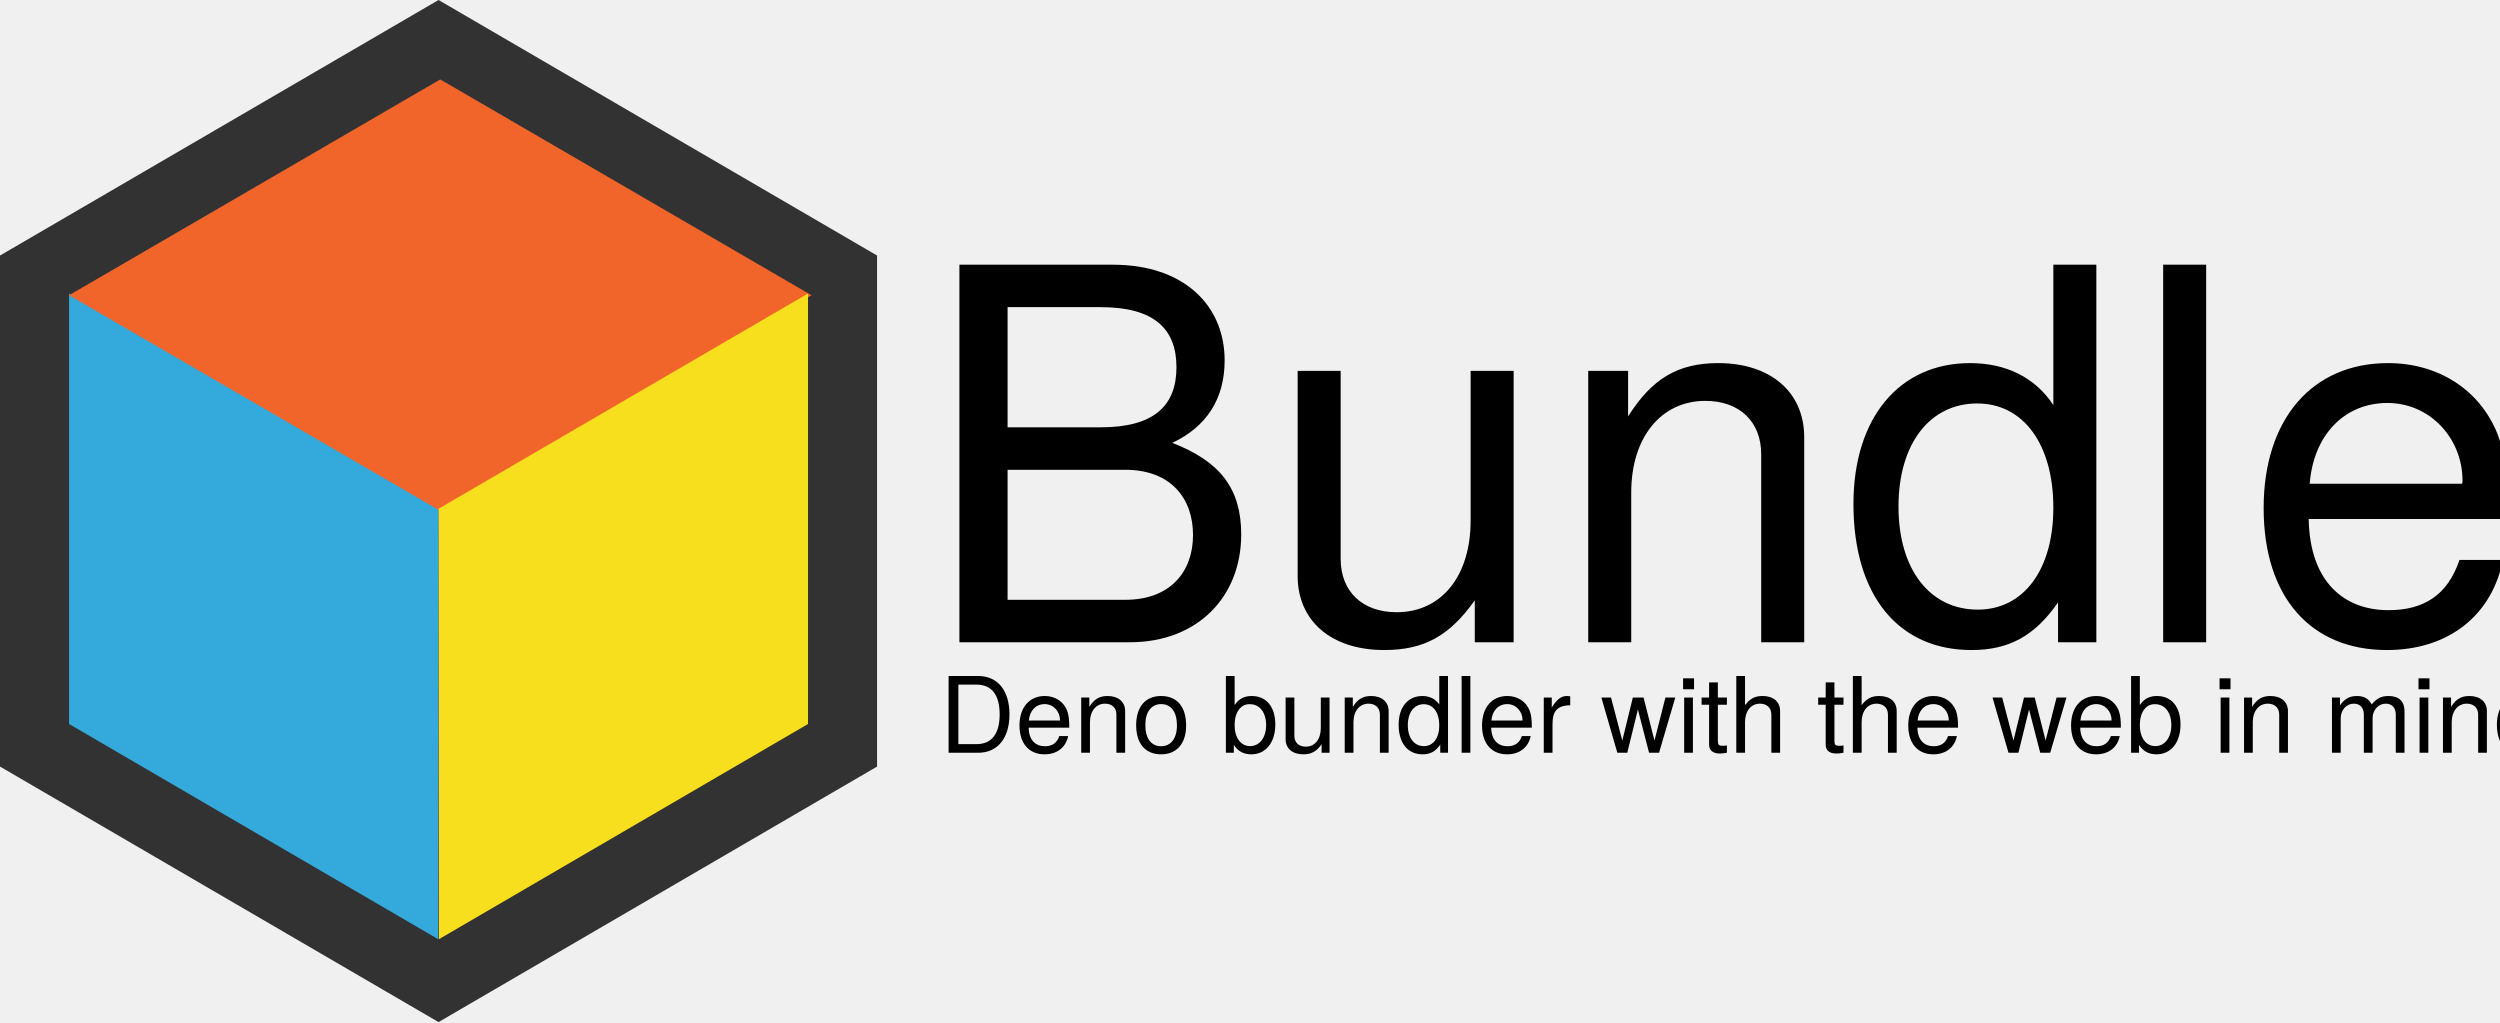
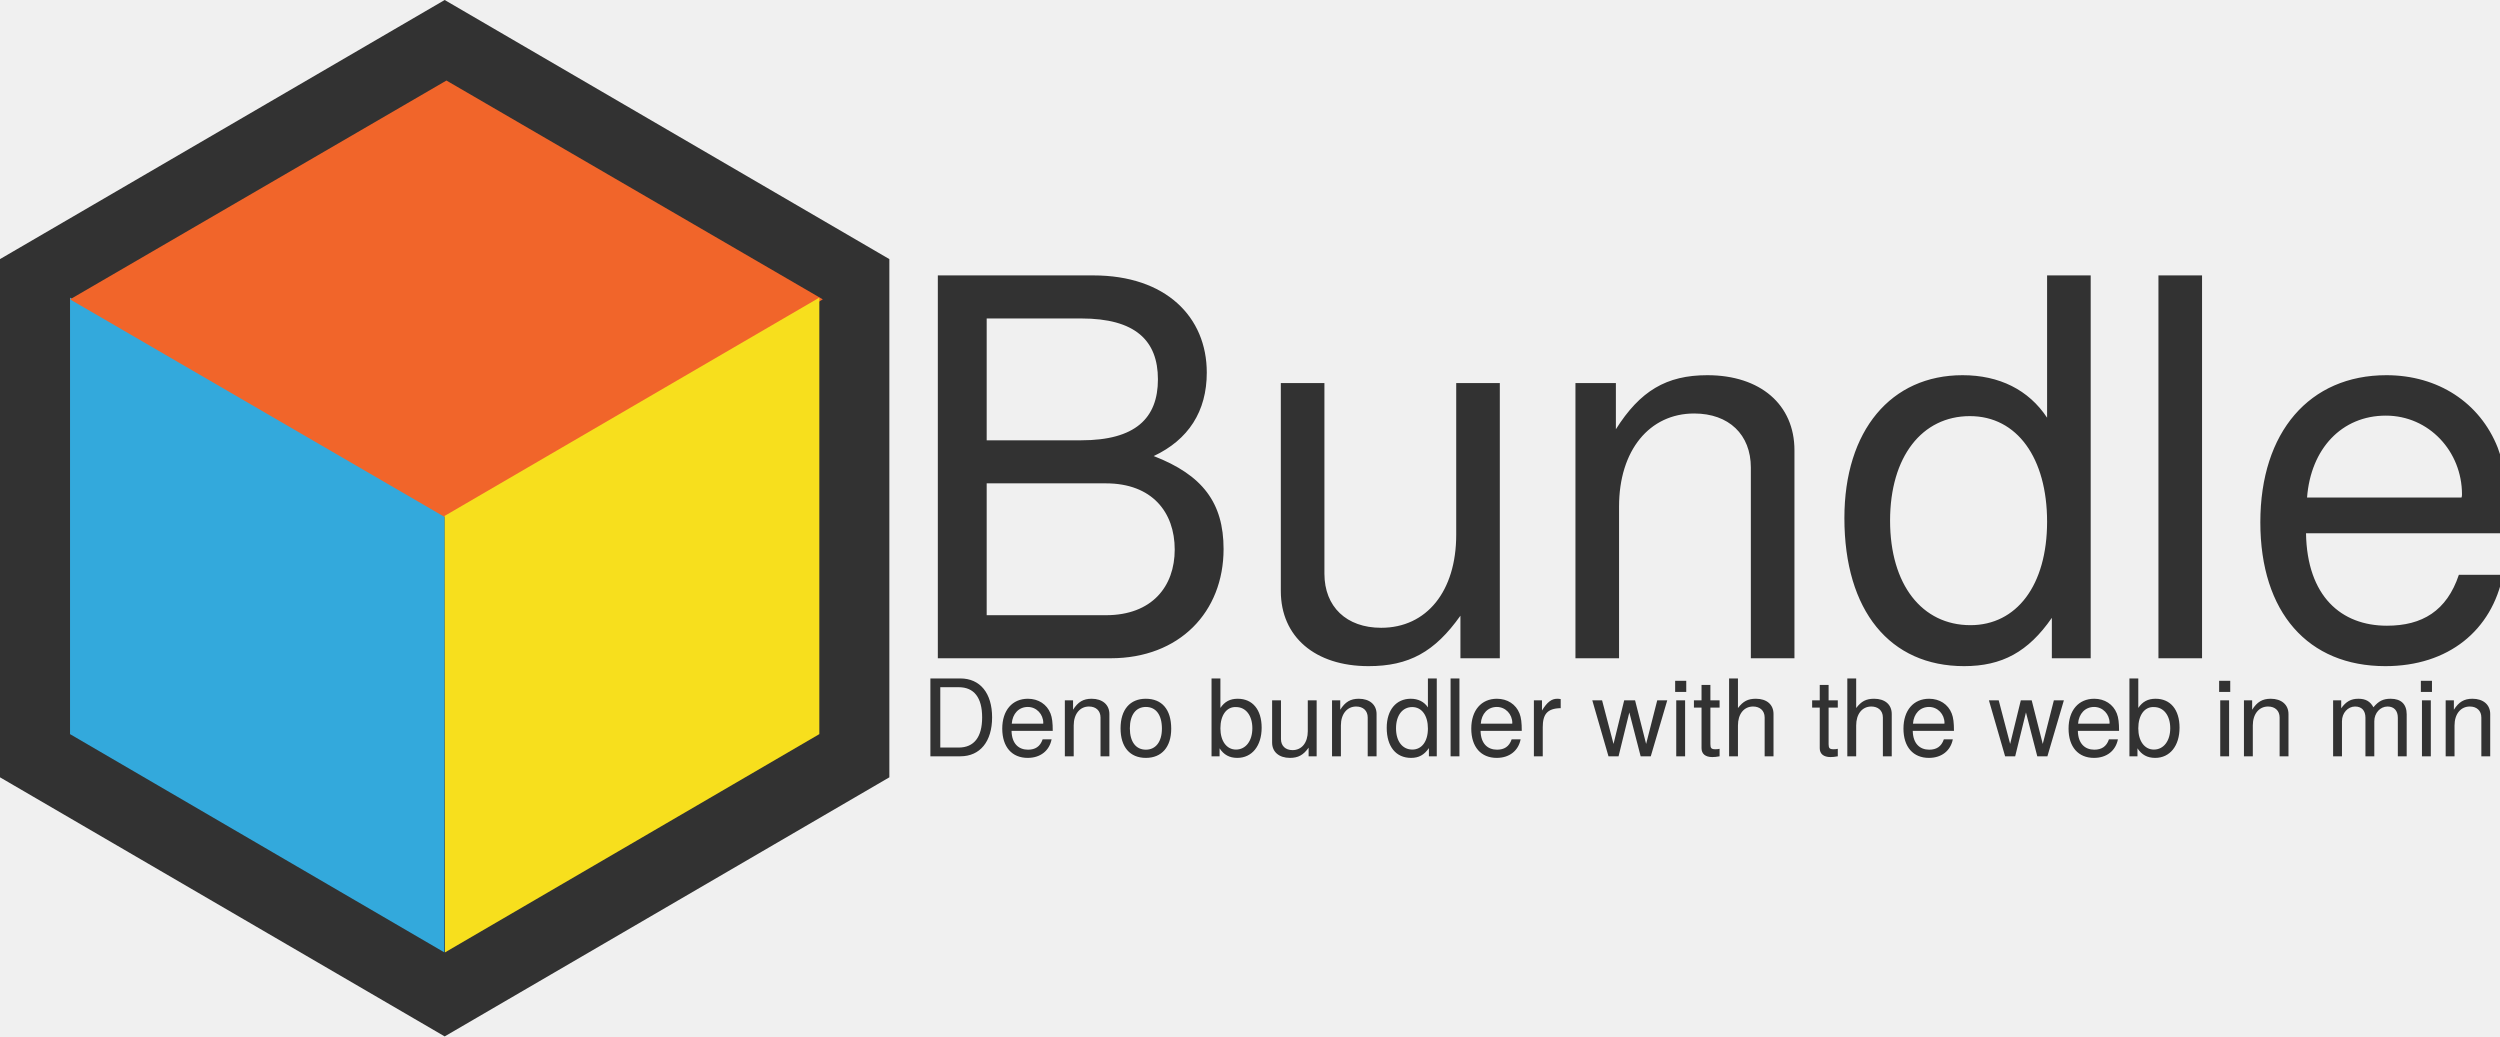
- <svg xmlns="http://www.w3.org/2000/svg" xmlns:xlink="http://www.w3.org/1999/xlink" width="724" height="296" viewBox="0 0 724 296">
+ <svg xmlns="http://www.w3.org/2000/svg" xmlns:xlink="http://www.w3.org/1999/xlink" width="714" height="296" viewBox="0 0 714 296">
  <style>
-     text { fill: #000; }
-     @media (prefers-color-scheme: dark) { text { fill: #fff; } }
+     text { fill: rgb(50, 50, 50); }
+     #border { fill: rgb(50, 50, 50); }
+     @media (prefers-color-scheme: dark) {
+         text { fill: rgb(245, 245, 245); }
+         #border { fill: rgb(245, 245, 245); }
+     }
    </style>
  <defs>
    <polygon id="a" points="275 148 201 275 53 275 -21 148 53 21 201 21" />
    <polygon id="b" points="167 125.093 104.667 232 -20 232 42.333 125" />
    <polygon id="c" points="190 85.406 127.5 193 65 85.5 127.5 -22" />
    <polygon id="d" points="274 231.907 149.333 232 87 125 211.667 125" />
  </defs>
  <g fill="none" fill-rule="evenodd">
-     <g transform="translate(266 46)" fill="#fff" font-family="HelveticaNeue-UltraLight, Helvetica Neue" font-weight="200">
-       <text font-size="150">
+     <g transform="translate(256 48)" font-family="HelveticaNeue-UltraLight, Helvetica Neue" font-weight="200">
+       <text fill-rule="nonzero" font-size="150">
        <tspan x="0" y="140">Bundler</tspan>
      </text>
      <text font-size="30.5">
-         <tspan x="6" y="172">Deno bundler with the web in mind</tspan>
+         <tspan x="7" y="168">Deno bundler with the web in mind</tspan>
      </text>
    </g>
-     <use fill="#323232" transform="rotate(90 127 148)" xlink:href="#a" />
+     <use id="border" transform="rotate(90 127 148)" xlink:href="#a" />
    <use fill="#33A9DC" transform="rotate(90 73.5 178.5)" xlink:href="#b" />
    <use fill="#F1652A" transform="rotate(90 127.5 85.5)" xlink:href="#c" />
    <use fill="#F7DF1D" transform="rotate(90 180.5 178.5)" xlink:href="#d" />
  </g>
</svg>
